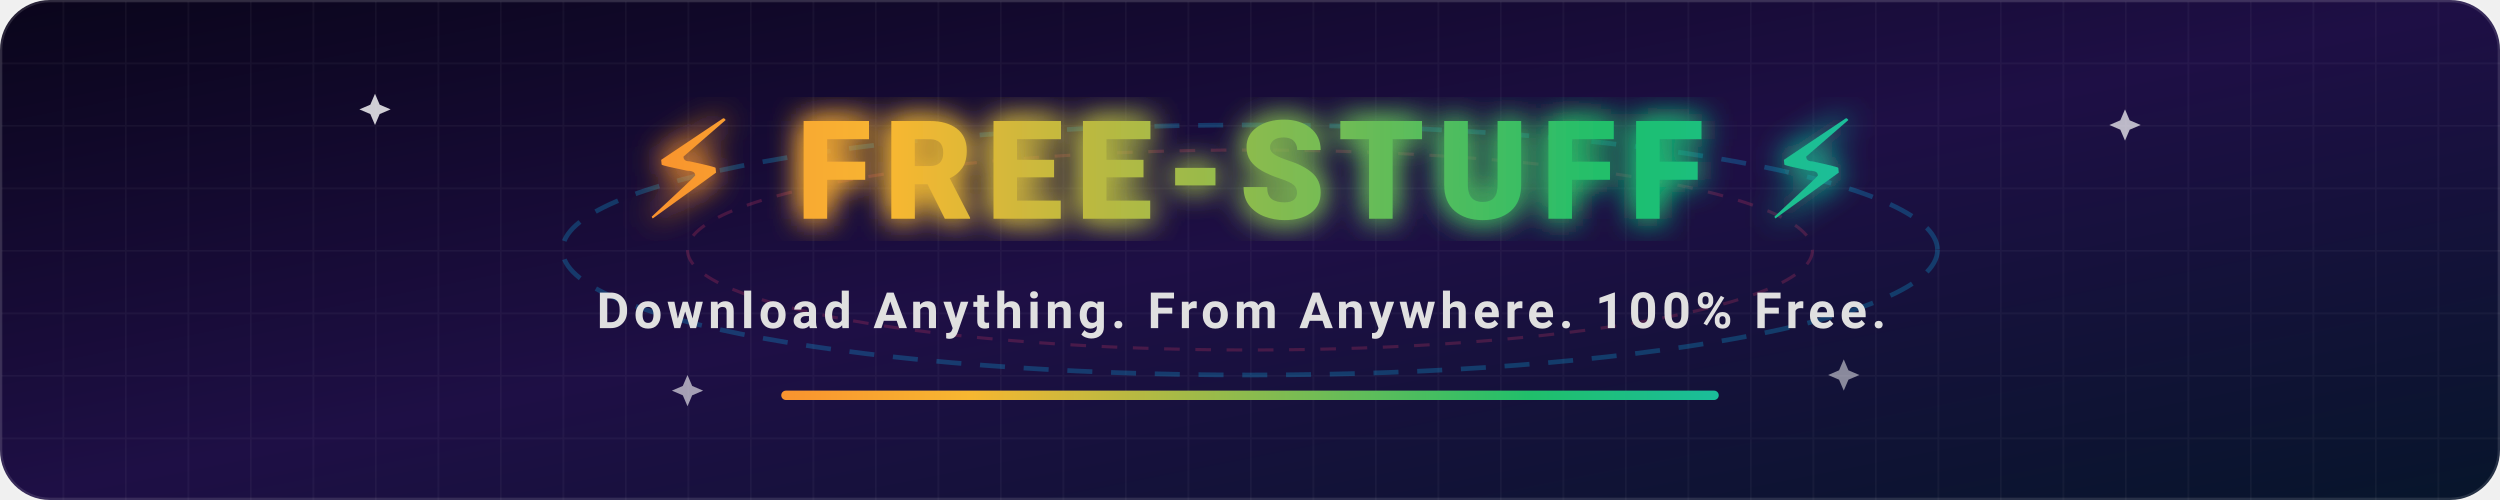
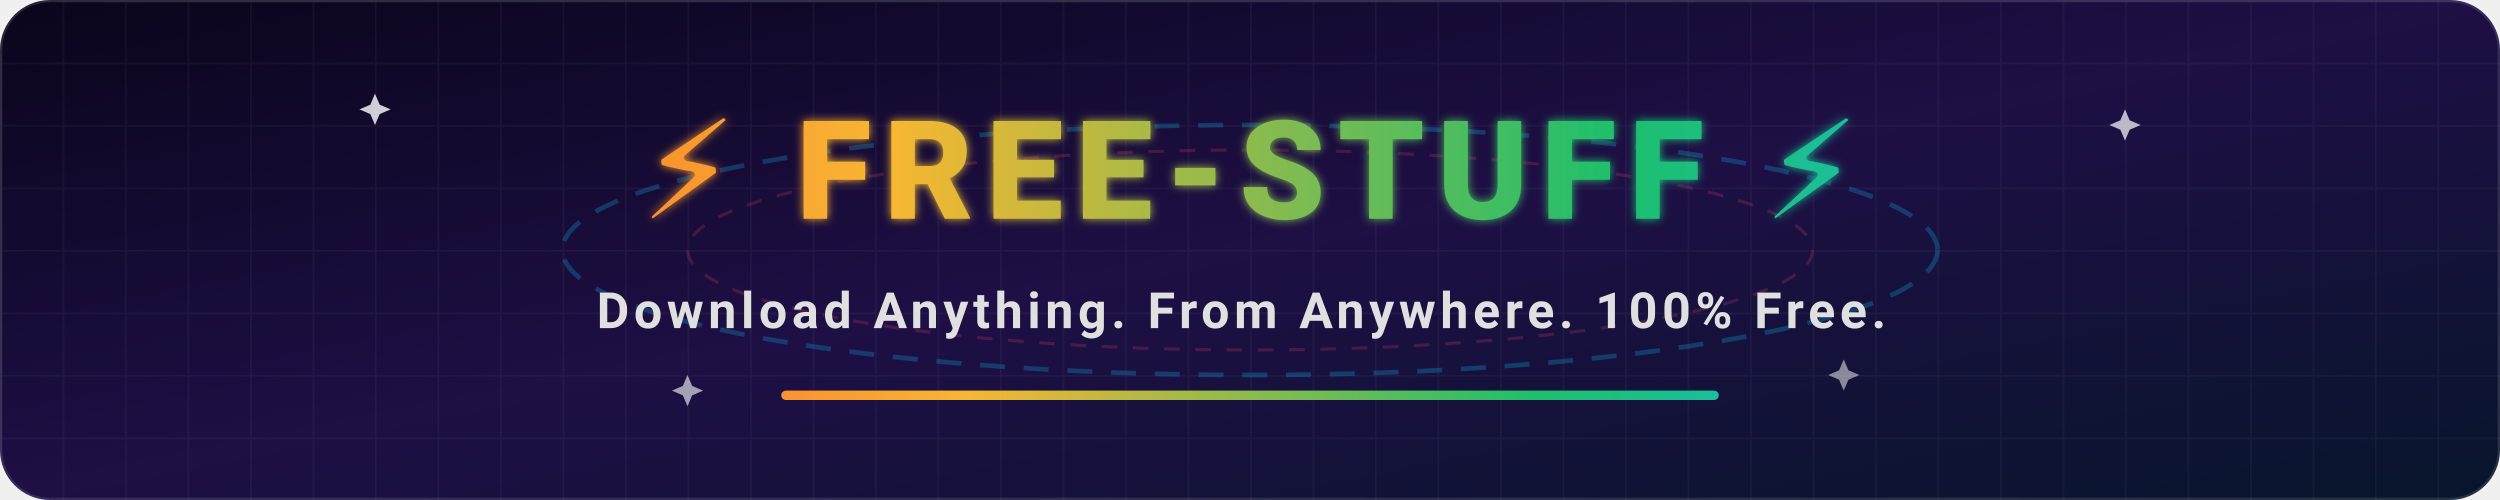
<svg xmlns="http://www.w3.org/2000/svg" viewBox="0 0 800 160" width="100%" height="160">
  <defs>
    <linearGradient id="fsBgGrad" x1="0%" y1="0%" x2="100%" y2="100%">
      <stop offset="0%" stop-color="#0a051b">
        <animate attributeName="stop-color" values="#0a051b;#1a0a3a;#081b3b;#0a051b" dur="10s" repeatCount="indefinite" />
      </stop>
      <stop offset="50%" stop-color="#1e0f45">
        <animate attributeName="stop-color" values="#1e0f45;#0d2a4a;#2d0f5e;#1e0f45" dur="10s" repeatCount="indefinite" />
      </stop>
      <stop offset="100%" stop-color="#07152b">
        <animate attributeName="stop-color" values="#07152b;#25073f;#07152b" dur="10s" repeatCount="indefinite" />
      </stop>
    </linearGradient>
    <linearGradient id="fsTextGrad" x1="-100%" y1="0%" x2="200%" y2="0%">
      <stop offset="0%" stop-color="#ff416c">
        <animate attributeName="offset" values="-1;2" dur="4s" repeatCount="indefinite" />
      </stop>
      <stop offset="20%" stop-color="#ff4b2b">
        <animate attributeName="offset" values="-0.8;2.2" dur="4s" repeatCount="indefinite" />
      </stop>
      <stop offset="40%" stop-color="#f7b731">
        <animate attributeName="offset" values="-0.6;2.4" dur="4s" repeatCount="indefinite" />
      </stop>
      <stop offset="60%" stop-color="#20bf6b">
        <animate attributeName="offset" values="-0.4;2.6" dur="4s" repeatCount="indefinite" />
      </stop>
      <stop offset="80%" stop-color="#0fbcf9">
        <animate attributeName="offset" values="-0.2;2.8" dur="4s" repeatCount="indefinite" />
      </stop>
      <stop offset="100%" stop-color="#a55eea">
        <animate attributeName="offset" values="0;3" dur="4s" repeatCount="indefinite" />
      </stop>
    </linearGradient>
    <filter id="fsGlow" x="-20%" y="-20%" width="140%" height="140%">
-       <feGaussianBlur stdDeviation="5" result="blur" />
+       <feGaussianBlur stdDeviation="1.5" result="blur" />
      <feMerge>
-         <feMergeNode in="blur" />
        <feMergeNode in="blur" />
        <feMergeNode in="SourceGraphic" />
      </feMerge>
    </filter>
    <pattern id="fsGrid" width="20" height="20" patternUnits="userSpaceOnUse">
      <path d="M 20 0 L 0 0 0 20" fill="none" stroke="rgba(255, 255, 255, 0.04)" stroke-width="1" />
    </pattern>
    <polygon id="fsStar" points="0,-5 1.5,-1.5 5,0 1.5,1.5 0,5 -1.5,1.5 -5,0 -1.5,-1.5" fill="#ffffff" />
  </defs>
  <rect width="800" height="160" rx="16" fill="url(#fsBgGrad)" stroke="rgba(255, 255, 255, 0.12)" stroke-width="1.5" />
  <rect width="800" height="160" rx="16" fill="url(#fsGrid)" />
  <ellipse cx="400" cy="80" rx="220" ry="40" fill="none" stroke="rgba(15, 188, 249, 0.25)" stroke-width="1.5" stroke-dasharray="8 6">
    <animateTransform attributeName="transform" type="rotate" values="0 400 80;360 400 80" dur="20s" repeatCount="indefinite" />
  </ellipse>
  <ellipse cx="400" cy="80" rx="180" ry="32" fill="none" stroke="rgba(255, 65, 108, 0.2)" stroke-width="1" stroke-dasharray="5 5">
    <animateTransform attributeName="transform" type="rotate" values="360 400 80;0 400 80" dur="15s" repeatCount="indefinite" />
  </ellipse>
  <use href="#fsStar" x="120" y="35" opacity="0.8">
    <animate attributeName="opacity" values="0.2;1;0.2" dur="3s" repeatCount="indefinite" />
    <animate attributeName="y" values="35;25;35" dur="3s" repeatCount="indefinite" />
  </use>
  <use href="#fsStar" x="680" y="40" opacity="0.7">
    <animate attributeName="opacity" values="0.8;0.2;0.8" dur="2.5s" repeatCount="indefinite" />
    <animate attributeName="y" values="40;50;40" dur="2.5s" repeatCount="indefinite" />
  </use>
  <use href="#fsStar" x="220" y="125" opacity="0.6">
    <animate attributeName="opacity" values="0.3;0.9;0.3" dur="4s" repeatCount="indefinite" />
  </use>
  <use href="#fsStar" x="590" y="120" opacity="0.5">
    <animate attributeName="opacity" values="0.9;0.1;0.9" dur="3.5s" repeatCount="indefinite" />
  </use>
  <line x1="0" y1="80" x2="800" y2="80" stroke="url(#fsTextGrad)" stroke-width="1" opacity="0.3">
    <animate attributeName="y1" values="20;140;20" dur="6s" repeatCount="indefinite" />
    <animate attributeName="y2" values="20;140;20" dur="6s" repeatCount="indefinite" />
    <animate attributeName="opacity" values="0.1;0.4;0.1" dur="6s" repeatCount="indefinite" />
  </line>
  <text x="400" y="70" text-anchor="middle" fill="url(#fsTextGrad)" font-family="'Segoe UI', Ubuntu, Roboto, sans-serif" font-size="44" font-weight="900" letter-spacing="4" filter="url(#fsGlow)">
    ⚡ FREE-STUFF ⚡
  </text>
  <text x="400" y="105" text-anchor="middle" fill="#e0e0e0" font-family="'Segoe UI', Ubuntu, Roboto, sans-serif" font-size="16" font-weight="600" letter-spacing="1.5">
    Download Anything. From Anywhere. 100% Free.
    <animate attributeName="opacity" values="1;0.65;1" dur="3.5s" repeatCount="indefinite" />
  </text>
  <rect x="250" y="125" width="300" height="3" rx="1.5" fill="url(#fsTextGrad)">
    <animate attributeName="width" values="200;360;200" dur="4s" repeatCount="indefinite" />
    <animate attributeName="x" values="300;220;300" dur="4s" repeatCount="indefinite" />
  </rect>
</svg>
